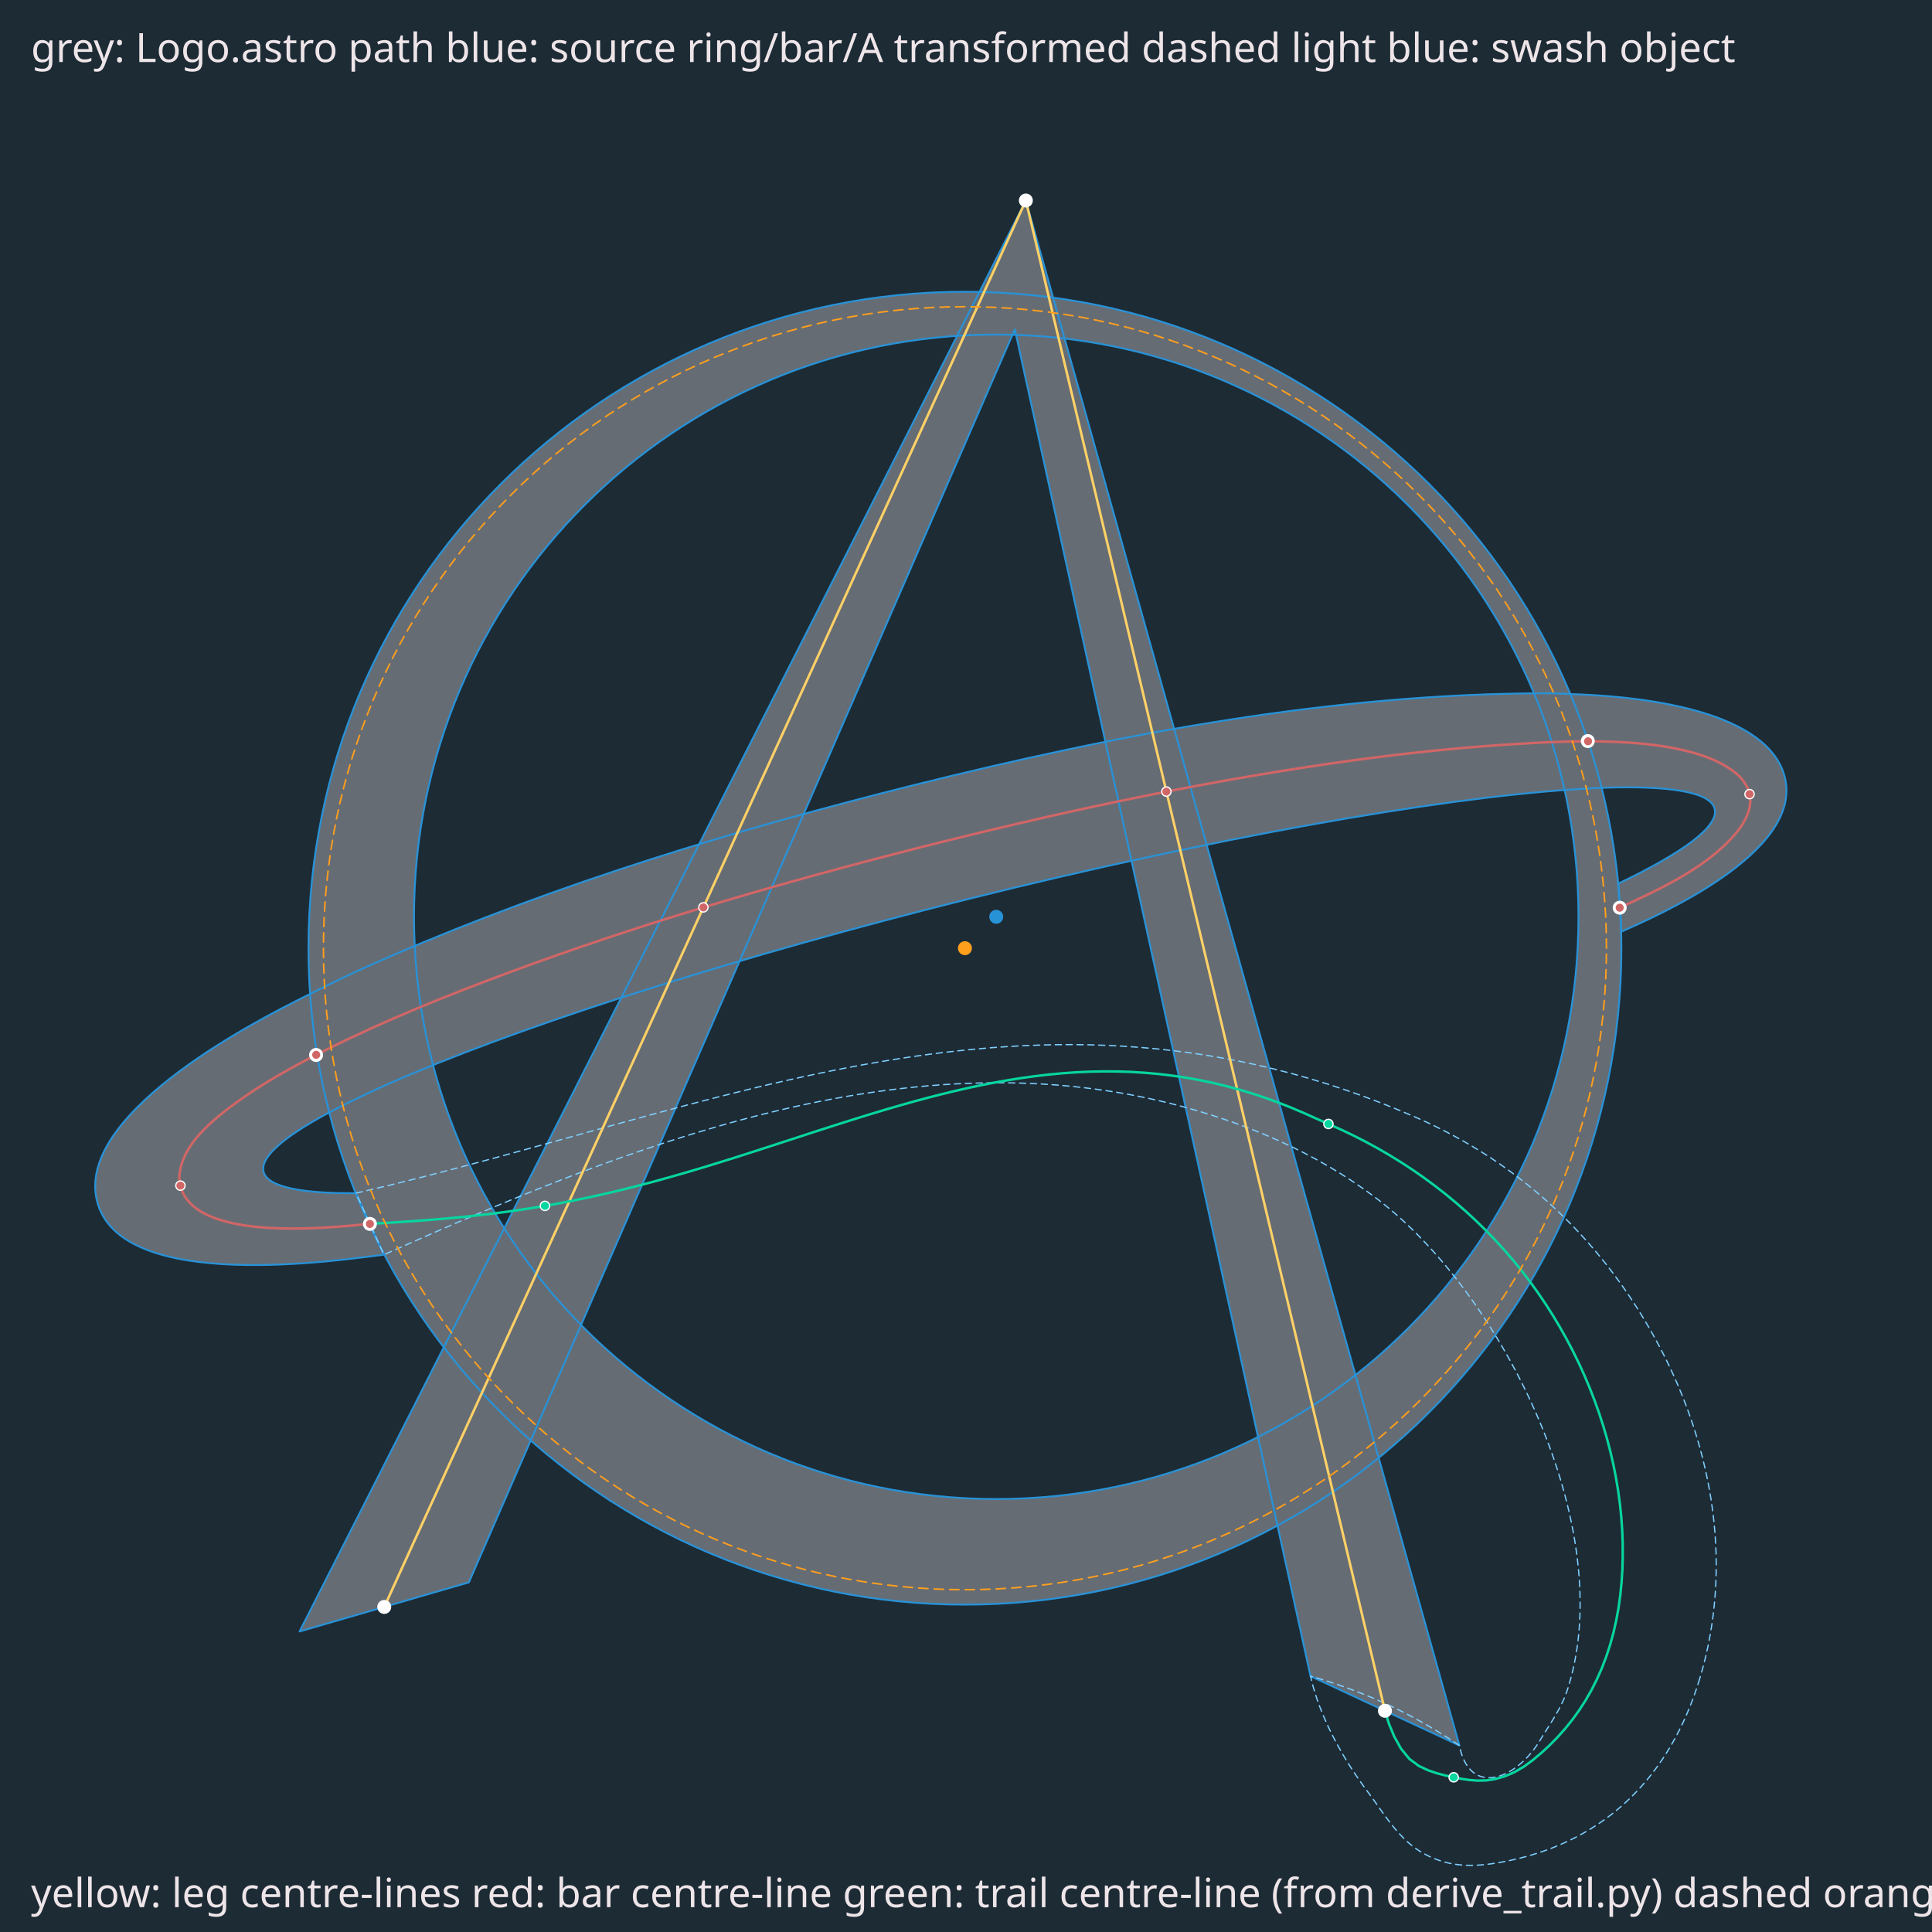
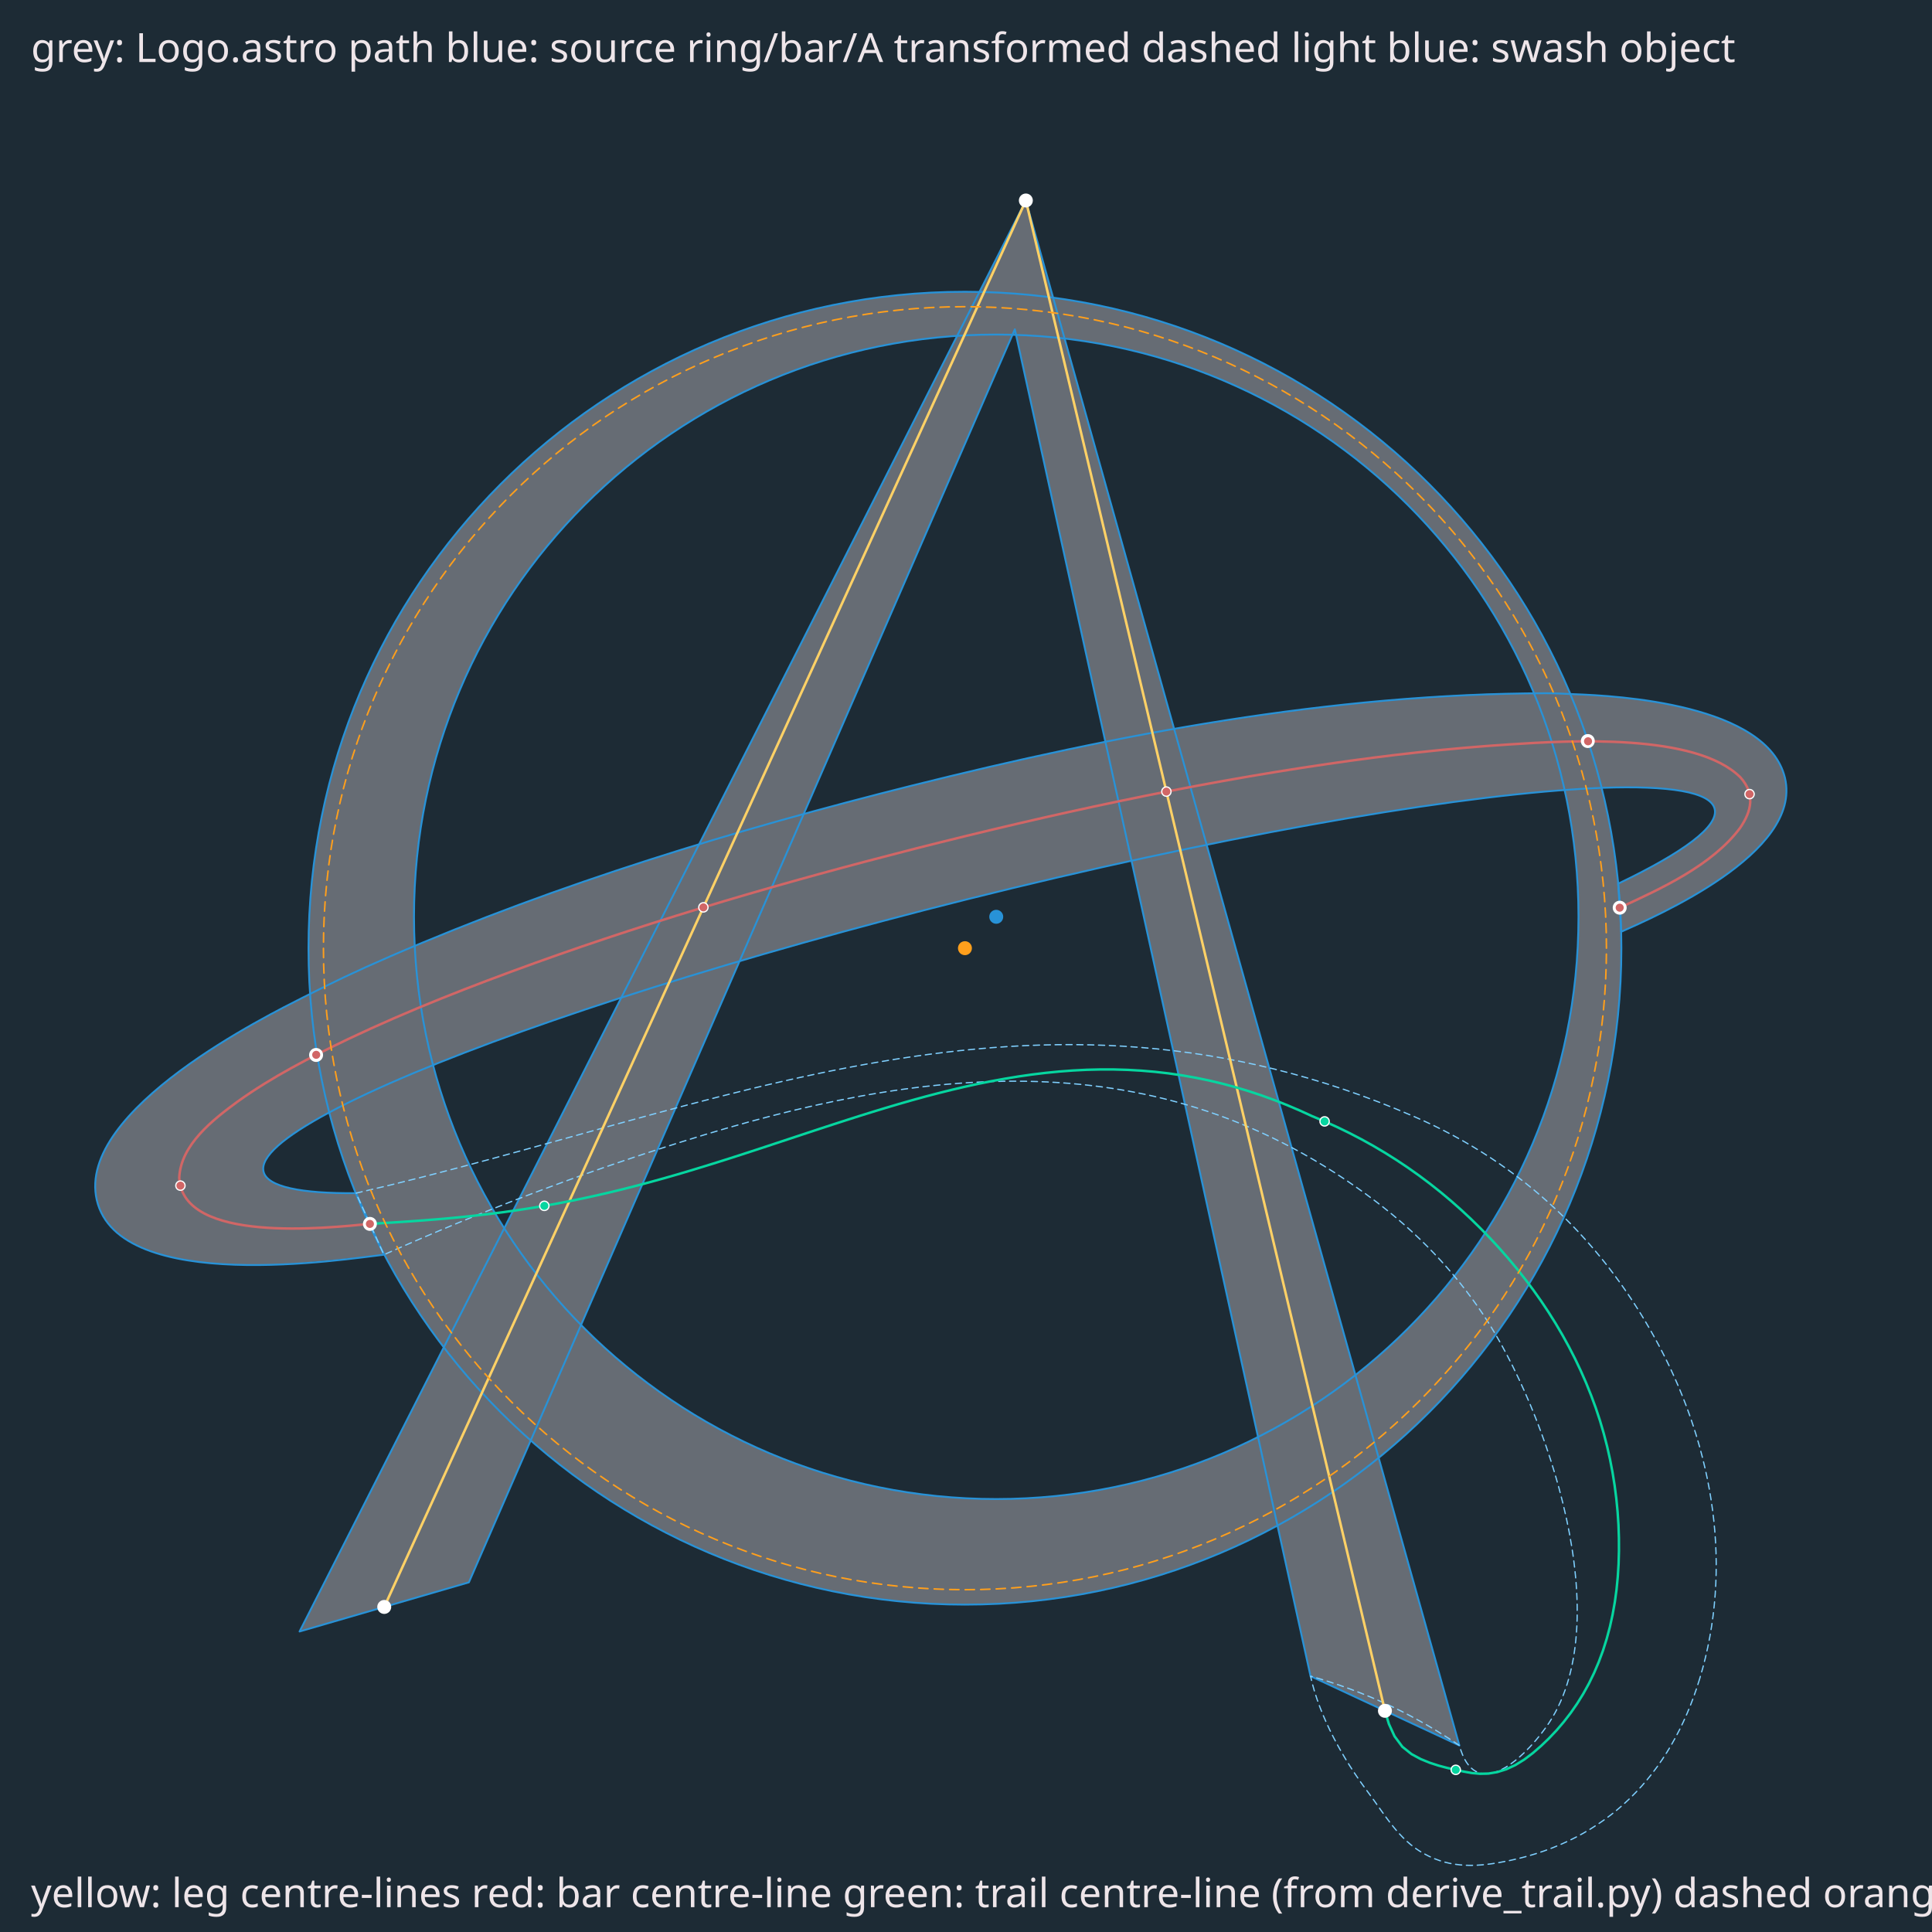
<svg xmlns="http://www.w3.org/2000/svg" width="1600" height="1600" viewBox="-70 -70 1246 1246">
  <rect x="-70" y="-70" width="1246" height="1246" fill="#1D2B35" />
  <g transform="translate(0,1084) scale(0.1,-0.1)" fill="none" stroke-linecap="round" stroke-linejoin="round">
    <path d="M9755 5547 C9767 5115 9714 4682 9596 4267 C9359 3431 8866 2686 8191 2138 C8365 1520 8539 901 8712 283 C8392 432 8072 581 7752 730 C7681 1054 7610 1377 7539 1701 C7231 1534 6903 1406 6563 1320 C5796 1126 4980 1152 4227 1394 C3672 1572 3159 1865 2723 2250 C2590 1945 2457 1640 2324 1335 C1960 1229 1596 1124 1232 1018 C1542 1629 1852 2240 2162 2850 C2008 3051 1872 3266 1756 3492 C1762 3477 1769 3463 1776 3448 C1689 3438 1602 3429 1515 3420 C1466 3415 1417 3411 1369 3407 C1318 3402 1268 3397 1217 3393 C1153 3389 1088 3386 1024 3384 C931 3381 837 3380 745 3385 C725 3386 704 3389 684 3390 C626 3395 568 3401 510 3410 C484 3414 456 3418 430 3424 C402 3430 374 3438 345 3447 C309 3457 274 3467 238 3481 C138 3520 35 3586 -25 3677 C-44 3706 -59 3738 -69 3771 C-89 3839 -92 3912 -77 3981 C-72 4005 -64 4028 -56 4051 C-47 4078 -35 4105 -22 4131 C-2 4168 22 4205 46 4239 C88 4297 136 4352 187 4402 C218 4433 249 4462 282 4490 C313 4517 344 4545 377 4570 C496 4664 624 4748 752 4827 C930 4937 1113 5036 1300 5130 C1237 6041 1466 6944 1960 7712 C2508 8564 3347 9197 4319 9485 C4740 9609 5178 9667 5617 9657 C5717 9854 5816 10050 5916 10247 C5975 10038 6033 9829 6092 9621 C6561 9558 7018 9415 7440 9201 C8331 8747 9040 7987 9427 7065 C9437 7065 9446 7065 9456 7064 C9458 7064 9465 7065 9468 7064 C9468 7064 9468 7064 9468 7064 C9468 7064 9468 7064 9468 7064 C9468 7064 9468 7064 9468 7064 C9463 7059 9442 7062 9434 7062 C9434 7062 9434 7062 9434 7062 C9447 7059 9464 7060 9477 7060 C9490 7060 9503 7060 9516 7059 C9577 7057 9637 7053 9698 7047 C9731 7044 9764 7042 9796 7038 C9829 7034 9861 7029 9893 7024 C10046 7003 10200 6973 10347 6922 C10525 6860 10736 6752 10801 6562 C10833 6469 10827 6373 10788 6283 C10741 6173 10653 6078 10563 6000 C10471 5921 10370 5853 10267 5791 C10103 5692 9930 5610 9756 5531 C9756 5536 9755 5541 9755 5547 Z M9629 6459 C9680 6256 9716 6050 9736 5842 C9833 5888 9929 5936 10022 5990 C10094 6031 10166 6076 10231 6128 C10275 6162 10329 6211 10352 6264 C10419 6426 10085 6450 9998 6456 C9943 6460 9887 6462 9832 6462 C9765 6463 9697 6461 9629 6459 Z M7082 6092 C7402 4952 7722 3812 8042 2672 C8657 3155 9110 3820 9330 4572 C9429 4911 9479 5263 9480 5616 C9481 5895 9451 6173 9391 6445 C9045 6420 8699 6375 8356 6322 C7930 6257 7505 6178 7082 6092 Z M4070 5342 C3729 4559 3388 3777 3047 2995 C3442 2594 3923 2284 4452 2094 C5129 1850 5871 1807 6572 1968 C6863 2035 7146 2138 7413 2272 C7141 3511 6869 4750 6597 5989 C6179 5897 5762 5798 5347 5692 C4920 5583 4493 5466 4070 5342 Z M2093 4671 C2191 4299 2346 3943 2552 3618 C2804 4114 3055 4610 3307 5106 C2898 4974 2491 4832 2093 4671 Z M1594 3845 C1526 4015 1469 4189 1423 4366 C1372 4339 1322 4310 1273 4280 C1198 4234 892 4046 1035 3932 C1075 3901 1134 3885 1183 3874 C1242 3862 1304 3855 1365 3851 C1441 3846 1518 3845 1594 3845 Z M3809 6095 C4364 7188 4918 8281 5473 9374 C5081 9348 4694 9261 4329 9114 C3434 8756 2705 8059 2306 7181 C2057 6635 1945 6039 1975 5440 C2294 5575 2619 5698 2946 5813 C3232 5913 3520 6006 3809 6095 Z M6430 6753 C6238 7629 6045 8505 5853 9380 C5846 9380 5838 9381 5830 9381 C5381 8351 4932 7321 4483 6290 C4775 6371 5067 6446 5361 6517 C5716 6603 6072 6683 6430 6753 Z M9193 7070 C8829 7943 8143 8652 7282 9045 C6929 9207 6552 9312 6166 9357 C6402 8517 6637 7676 6873 6836 C7234 6900 7597 6953 7961 6994 C8370 7041 8781 7071 9193 7070 Z" fill="#EEE5E9" fill-opacity="0.35" stroke="none" />
    <path d="M10812 6522 C10699 7000 9731 7053 9452 7063 C9398 7065 9340 7069 9272 7069 C7885 7067 6504 6804 5179 6473 C4039 6187 2911 5845 1823 5375 C1579 5269 1448 5205 1254 5107 C1046 5001 -211 4385 -76 3801 C67 3185 1537 3421 1776 3448 L1596 3845 C1239 3842 1024 3886 1000 3983 C976 4077 1131 4209 1424 4366 C1572 4445 1754 4530 1969 4620 C2794 4965 4075 5374 5533 5739 C7122 6136 8550 6388 9434 6448 C9502 6453 9567 6457 9629 6459 C10066 6475 10331 6433 10358 6324 C10387 6211 10156 6042 9736 5841 L9756 5531 C9970 5627 10926 6036 10812 6522 Z" stroke="#2892D7" stroke-width="12" />
    <path d="M1232 1018 L2324 1335 L5845 9416 L7752 730 L8712 283 L5916 10247 Z" stroke="#2892D7" stroke-width="12" />
    <circle cx="5523.14" cy="5424.894" r="4233.517" stroke="#2892D7" stroke-width="12" />
    <circle cx="5725.027" cy="5627.329" r="3755.048" stroke="#2892D7" stroke-width="12" />
-     <path d="M10262 714 C10073 90 9661 -329 9032 -460 C8840 -500 8662 -514 8484 -415 C8320 -325 8230 -161 8121 -16 C7963 194 7809 469 7752 730 C7906 687 8087 624 8281 532 C8449 451 8593 364 8712 283 C8778 -52 9079 61 9232 316 C9305 438 9371 520 9415 662 C9734 1694 8992 3189 8183 3807 C7790 4108 7325 4304 6847 4424 C5110 4858 3351 4149 1776 3448 C1716 3581 1656 3713 1596 3845 C3939 4383 5979 5400 8420 4339 C9120 4036 9654 3521 10009 2843 C10351 2191 10478 1428 10262 714 Z" stroke="#7fd0ff" stroke-width="8" stroke-dasharray="40 30" />
+     <path d="M10262 714 C10073 90 9661 -329 9032 -460 C8840 -500 8662 -514 8484 -415 C8320 -325 8230 -161 8121 -16 C7963 194 7809 469 7752 730 C7906 687 8087 624 8281 532 C8449 451 8593 364 8712 283 C8812 -83 9110 177 9269 398 C9752 1067 9273 2450 8867 3060 C8678 3342 8442 3588 8171 3793 C6767 4858 5228 4659 3696 4176 C3034 3968 2409 3730 1776 3448 C1716 3581 1656 3713 1596 3845 C3939 4383 5979 5400 8420 4339 C9120 4036 9654 3521 10009 2843 C10351 2191 10478 1428 10262 714 Z" stroke="#7fd0ff" stroke-width="8" stroke-dasharray="40 30" />
    <path d="M1778 1176 L5916 10247" stroke="#ffd166" stroke-width="16" />
    <path d="M5916 10247 L8232 506" stroke="#ffd166" stroke-width="16" />
    <path d="M1686 3647 C1406 3620 477 3518 456 3944 C465 4158 675 4320 833 4436 C1055 4595 1300 4721 1546 4839 C1937 5025 2342 5182 2749 5329 C3552 5618 4373 5855 5199 6066 C6078 6289 6964 6482 7862 6613 C8251 6670 8642 6714 9034 6739 C9419 6764 10237 6814 10525 6526 C10620 6419 10598 6311 10522 6200 C10342 5959 10013 5809 9746 5686" stroke="#D16666" stroke-width="16" />
-     <path d="M8231.8 506.4 L8258.2 421.6 L8292.2 339.7 L8335.2 262.7 L8389.2 196.6 L8450.9 150.8 L8511.1 122.6 L8568.0 103.4 L8622.7 89.2 L8675.3 77.6 L8726.1 67.8 L8776.8 60.3 L8829.3 56.3 L8884.7 57.6 L8943.8 66.6 L9005.3 84.3 L9067.3 110.9 L9127.4 146.1 L9184.7 188.1 L9239.9 234.4 L9293.2 283.6 L9344.4 335.6 L9393.4 390.5 L9440.0 448.4 L9484.0 509.2 L9525.2 572.9 L9563.4 639.5 L9598.5 708.9 L9630.4 780.7 L9658.8 854.9 L9683.8 931.1 L9705.3 1009.2 L9723.4 1088.8 L9738.2 1169.7 L9749.6 1251.7 L9757.9 1334.6 L9763.2 1418.1 L9765.6 1502.1 L9765.2 1586.4 L9762.0 1671.0 L9756.1 1755.7 L9747.4 1840.5 L9735.9 1925.2 L9721.9 2009.7 L9705.1 2094.0 L9685.8 2178.0 L9664.0 2261.5 L9639.6 2344.6 L9612.8 2427.0 L9583.6 2508.8 L9552.0 2589.8 L9518.1 2670.0 L9481.9 2749.3 L9443.5 2827.7 L9402.8 2905.1 L9360.0 2981.3 L9315.1 3056.4 L9268.0 3130.2 L9218.8 3202.7 L9167.6 3273.7 L9114.4 3343.3 L9059.2 3411.4 L9002.1 3477.7 L8943.0 3542.4 L8882.1 3605.4 L8819.5 3666.7 L8755.2 3726.2 L8689.1 3784.0 L8621.4 3839.9 L8552.2 3893.9 L8481.4 3946.0 L8409.1 3996.2 L8335.4 4044.4 L8260.4 4090.6 L8184.1 4134.9 L8106.5 4177.0 L8027.9 4217.2 L7948.1 4255.3 L7867.4 4291.4 L7786.4 4327.0 L7705.7 4363.4 L7624.2 4397.8 L7541.9 4430.1 L7458.7 4460.2 L7374.7 4488.0 L7290.0 4513.4 L7204.5 4536.5 L7118.5 4557.0 L7031.9 4575.0 L6944.8 4590.5 L6857.2 4603.4 L6769.4 4613.8 L6681.2 4621.6 L6592.9 4627.0 L6504.5 4629.8 L6416.0 4630.3 L6327.6 4628.5 L6239.2 4624.4 L6151.0 4618.1 L6062.9 4609.8 L5975.0 4599.5 L5887.4 4587.4 L5800.0 4573.5 L5712.9 4558.0 L5626.1 4540.9 L5539.5 4522.5 L5453.3 4502.8 L5367.3 4481.8 L5281.7 4459.8 L5196.2 4436.8 L5111.0 4412.9 L5026.1 4388.3 L4941.3 4362.9 L4856.7 4337.0 L4772.2 4310.7 L4687.9 4283.9 L4603.7 4256.8 L4519.5 4229.6 L4435.4 4202.2 L4351.3 4174.8 L4267.1 4147.4 L4183.0 4120.2 L4098.7 4093.1 L4014.4 4066.4 L3929.9 4040.1 L3845.3 4014.2 L3760.5 3988.8 L3675.6 3964.1 L3590.5 3940.0 L3505.1 3916.6 L3419.6 3894.1 L3333.8 3872.4 L3247.8 3851.6 L3161.6 3831.8 L3075.1 3813.1 L2988.4 3795.3 L2901.6 3778.6 L2814.5 3763.0 L2727.2 3748.5 L2639.7 3735.1 L2552.1 3722.8 L2464.4 3711.5 L2376.5 3701.3 L2288.5 3692.0 L2200.4 3683.5 L2112.3 3675.9 L2024.1 3669.0 L1935.8 3662.6 L1847.6 3656.7 L1759.3 3651.2 L1685.7 3646.6" stroke="#06d6a0" stroke-width="16" />
+     <path d="M8231.8 506.4 L8257.3 421.8 L8293.9 342.1 L8344.3 274.5 L8403.4 227.2 L8462.7 195.3 L8520.5 171.7 L8577.3 153.2 L8633.5 138.3 L8688.6 125.8 L8741.4 114.3 L8793.2 105.2 L8845.4 100.5 L8899.6 101.8 L8956.4 111.4 L9014.6 129.6 L9073.0 156.7 L9130.3 192.1 L9185.6 233.9 L9238.7 280.0 L9289.7 328.9 L9338.6 380.6 L9385.2 435.1 L9429.6 492.5 L9471.4 552.8 L9510.7 616.0 L9547.1 681.9 L9580.6 750.6 L9610.9 821.7 L9638.1 895.1 L9662.0 970.7 L9682.7 1048.0 L9700.1 1127.0 L9714.4 1207.3 L9725.5 1288.7 L9733.5 1371.1 L9738.7 1454.1 L9741.1 1537.8 L9740.8 1621.8 L9737.9 1706.0 L9732.3 1790.5 L9724.1 1875.0 L9713.2 1959.6 L9699.7 2043.9 L9683.5 2128.0 L9664.7 2211.7 L9643.1 2294.9 L9618.8 2377.5 L9591.7 2459.2 L9561.9 2540.1 L9529.7 2620.1 L9494.9 2699.2 L9457.8 2777.2 L9418.3 2854.2 L9376.6 2930.0 L9332.6 3004.7 L9286.5 3078.1 L9238.4 3150.2 L9188.2 3221.0 L9136.0 3290.5 L9082.0 3358.6 L9026.3 3425.2 L8968.9 3490.6 L8909.8 3554.6 L8849.1 3617.1 L8786.8 3678.2 L8722.9 3737.7 L8657.4 3795.6 L8590.4 3851.8 L8521.7 3906.2 L8451.7 3958.8 L8380.1 4009.4 L8307.1 4058.2 L8232.8 4105.0 L8157.2 4149.8 L8080.3 4192.4 L8002.2 4233.0 L7923.0 4271.5 L7842.7 4307.8 L7761.5 4342.0 L7681.3 4378.6 L7600.2 4413.1 L7518.2 4445.5 L7435.3 4475.6 L7351.6 4503.3 L7267.1 4528.7 L7182.0 4551.5 L7096.2 4571.9 L7009.9 4589.7 L6923.0 4604.9 L6835.8 4617.6 L6748.2 4627.6 L6660.3 4635.1 L6572.3 4640.1 L6484.2 4642.7 L6396.0 4642.8 L6307.8 4640.6 L6219.8 4636.1 L6131.9 4629.5 L6044.1 4620.8 L5956.6 4610.2 L5869.3 4597.7 L5782.3 4583.4 L5695.6 4567.6 L5609.2 4550.2 L5523.0 4531.3 L5437.2 4511.2 L5351.6 4489.9 L5266.3 4467.5 L5181.3 4444.2 L5096.5 4419.9 L5012.0 4394.9 L4927.6 4369.2 L4843.5 4343.0 L4759.4 4316.2 L4675.5 4289.1 L4591.7 4261.7 L4508.0 4234.1 L4424.3 4206.4 L4340.6 4178.7 L4256.9 4151.0 L4173.1 4123.4 L4089.3 4096.1 L4005.4 4069.1 L3921.3 4042.5 L3837.1 4016.4 L3752.7 3990.7 L3668.2 3965.7 L3583.4 3941.4 L3498.5 3917.9 L3413.3 3895.1 L3327.9 3873.3 L3242.2 3852.3 L3156.3 3832.4 L3070.2 3813.5 L2983.9 3795.6 L2897.3 3778.8 L2810.5 3763.2 L2723.6 3748.6 L2636.4 3735.2 L2549.1 3722.8 L2461.7 3711.5 L2374.1 3701.2 L2286.4 3691.9 L2198.7 3683.4 L2110.8 3675.8 L2022.9 3668.9 L1935.0 3662.6 L1847.0 3656.7 L1759.0 3651.2 L1685.7 3646.6" stroke="#06d6a0" stroke-width="16" />
    <circle cx="5523.14" cy="5424.894" r="4137.232" stroke="#ff9f1c" stroke-width="10" stroke-dasharray="60 40" />
    <circle cx="5916.0" cy="10247.0" r="45" fill="#fff" stroke="none" />
    <circle cx="1778.069" cy="1176.389" r="45" fill="#fff" stroke="none" />
    <circle cx="8231.846" cy="506.482" r="45" fill="#fff" stroke="none" />
    <circle cx="1685.68" cy="3646.702" r="45" fill="#fff" stroke="none" />
    <circle cx="9745.87" cy="5686.049" r="45" fill="#fff" stroke="none" />
    <circle cx="1338.538" cy="4736.225" r="45" fill="#fff" stroke="none" />
    <circle cx="9540.197" cy="6760.762" r="45" fill="#fff" stroke="none" />
    <circle cx="5523.14" cy="5424.894" r="45" fill="#ff9f1c" stroke="none" />
    <circle cx="5725.027" cy="5627.329" r="45" fill="#2892D7" stroke="none" />
    <circle cx="1685.68" cy="3646.702" r="30" fill="#D16666" stroke="#fff" stroke-width="8" />
    <circle cx="463.62" cy="3893.516" r="30" fill="#D16666" stroke="#fff" stroke-width="8" />
    <circle cx="1339.351" cy="4737.2" r="30" fill="#D16666" stroke="#fff" stroke-width="8" />
    <circle cx="3836.283" cy="5688.143" r="30" fill="#D16666" stroke="#fff" stroke-width="8" />
    <circle cx="6822.353" cy="6434.872" r="30" fill="#D16666" stroke="#fff" stroke-width="8" />
    <circle cx="9541.727" cy="6759.286" r="30" fill="#D16666" stroke="#fff" stroke-width="8" />
    <circle cx="10583.321" cy="6418.51" r="30" fill="#D16666" stroke="#fff" stroke-width="8" />
    <circle cx="9745.87" cy="5686.049" r="30" fill="#D16666" stroke="#fff" stroke-width="8" />
-     <circle cx="8675.3" cy="77.6" r="30" fill="#06d6a0" stroke="#fff" stroke-width="8" />
-     <circle cx="7867.4" cy="4291.4" r="30" fill="#06d6a0" stroke="#fff" stroke-width="8" />
-     <circle cx="2814.5" cy="3763.0" r="30" fill="#06d6a0" stroke="#fff" stroke-width="8" />
+     <circle cx="8688.6" cy="125.8" r="30" fill="#06d6a0" stroke="#fff" stroke-width="8" />
+     <circle cx="7842.7" cy="4307.8" r="30" fill="#06d6a0" stroke="#fff" stroke-width="8" />
+     <circle cx="2810.5" cy="3763.2" r="30" fill="#06d6a0" stroke="#fff" stroke-width="8" />
  </g>
  <g font-family="sans-serif" font-size="26" fill="#EEE5E9">
    <text x="-50" y="-30">grey: Logo.astro path   blue: source ring/bar/A transformed   dashed light blue: swash object</text>
    <text x="-50" y="1160">yellow: leg centre-lines   red: bar centre-line   green: trail centre-line (from derive_trail.py)   dashed orange: thin growth circle</text>
  </g>
</svg>
